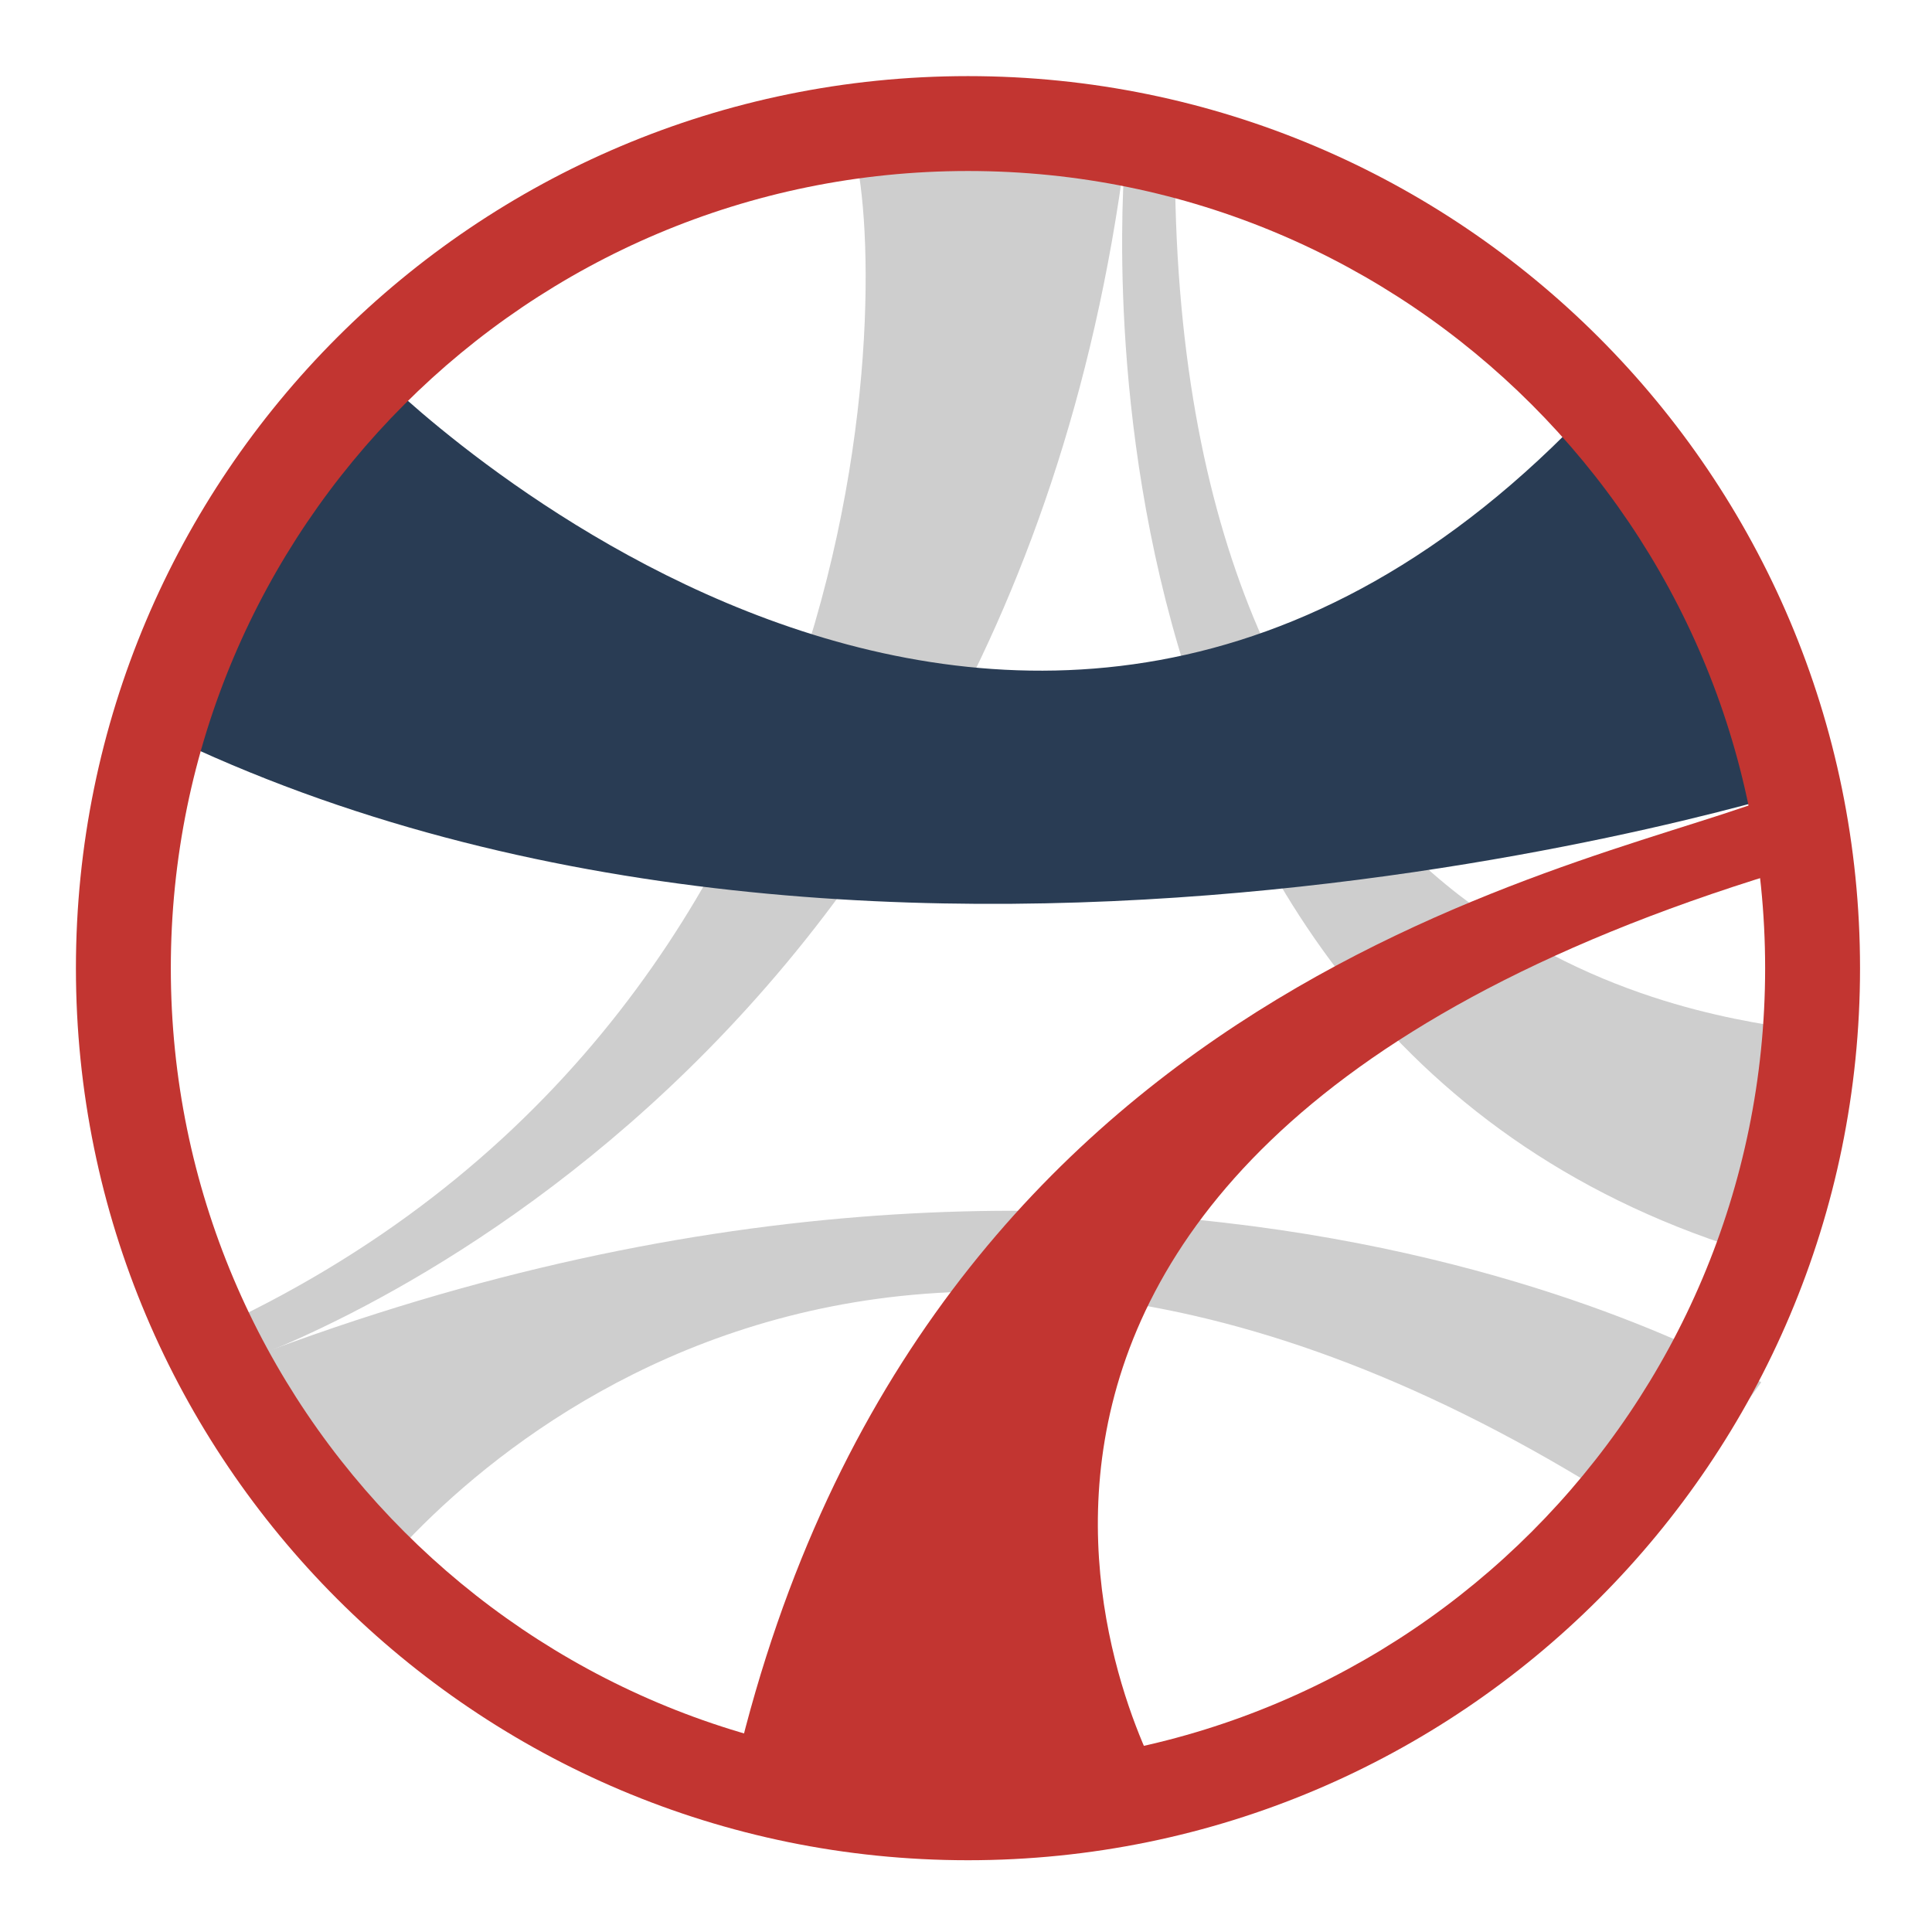
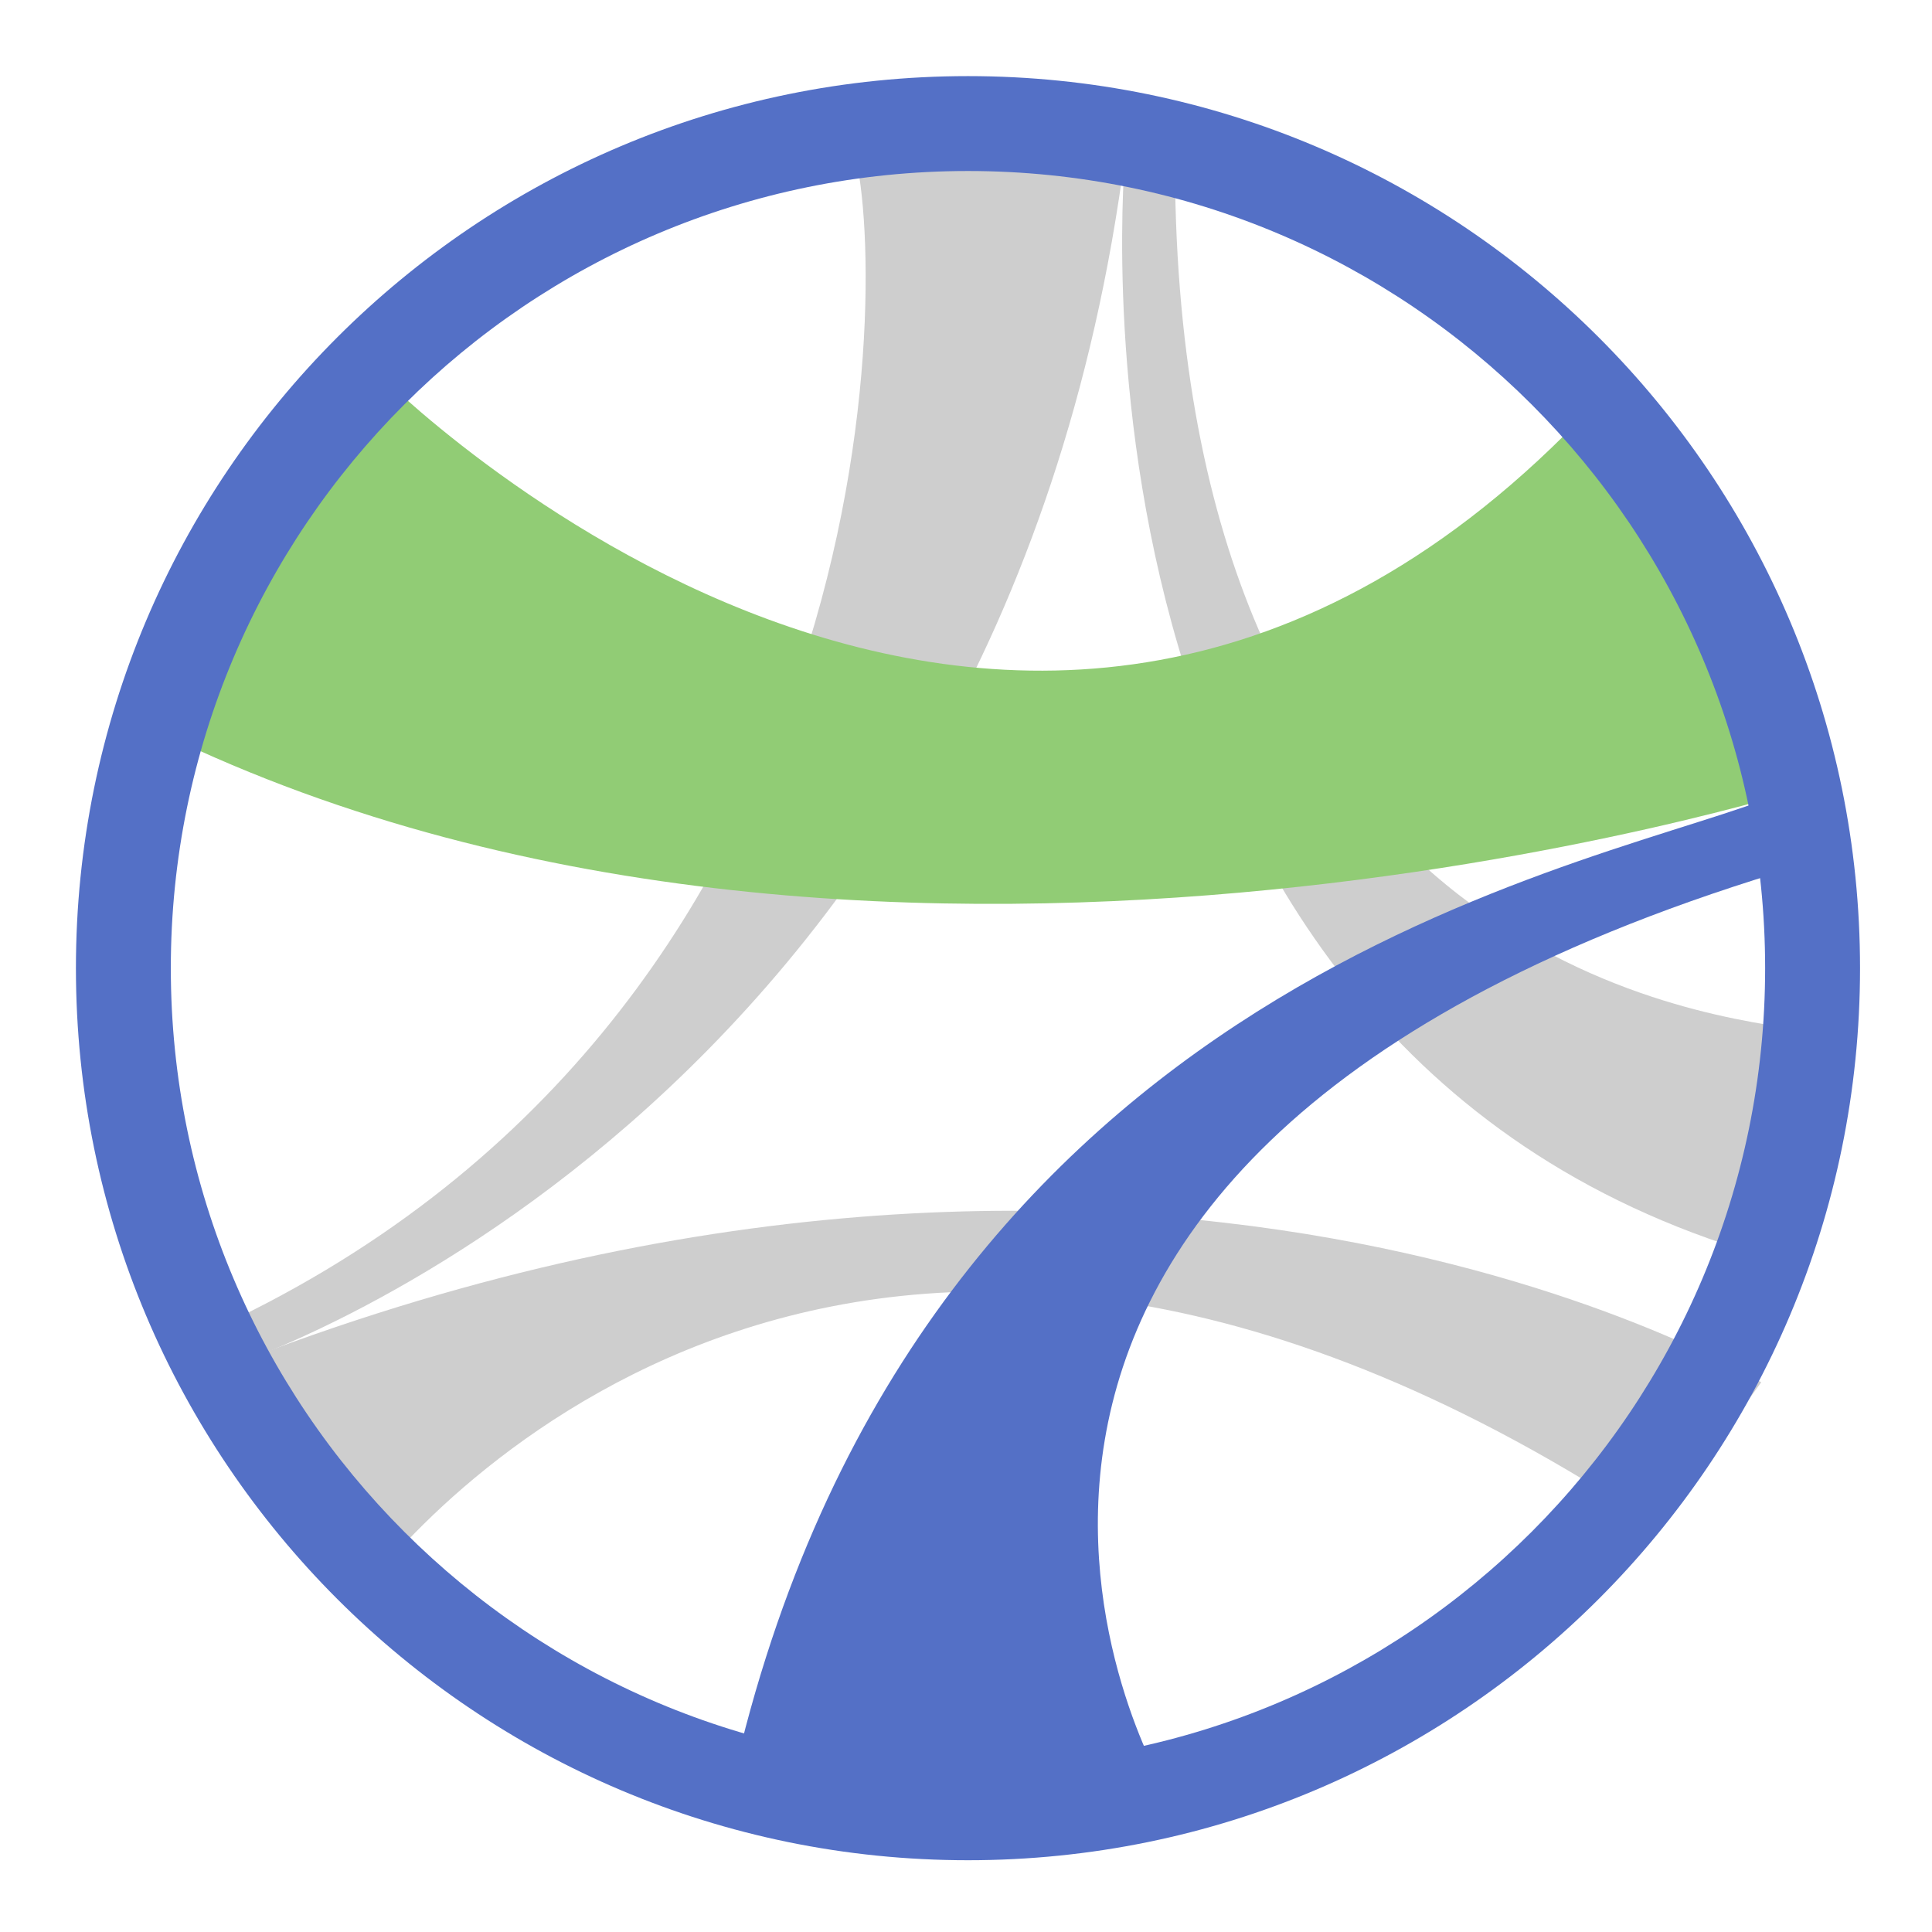
<svg xmlns="http://www.w3.org/2000/svg" version="1.1" id="图层_1" x="0px" y="0px" width="600px" height="600px" viewBox="0 0 600 600" enable-background="new 0 0 600 600" xml:space="preserve">
  <g>
    <rect x="23.578" y="23.637" fill="none" width="554.072" height="554.074" />
    <path fill="#CECECE" d="M264.896,45.414c11.297,37.633,12.554,271.958-201.27,368.619l7.201,10.439   c0,0,239.979-76.035,278.678-377.058L264.896,45.414z" />
    <path fill="#CECECE" d="M556.133,319.436c-32.068-5.235-190.016-25.131-191.254-267.339l-15.375-4.682   c0,0-26.969,276.369,196.541,342.249L556.133,319.436z" />
    <path fill="#CECECE" d="M112.257,495.096c23.572-31.438,161.11-181.745,402.288-21.125l32.422-44.694   c0,0-194.268-118.37-483.054-2.2L112.257,495.096z" />
-     <path fill="#C23531" d="M548.178,248.312c-61.641,23.082-268.389,59.557-322.087,311.053l134.916-5.237   c0,0-111.476-190.775,191.166-283.142L548.178,248.312z" />
-     <path fill="#293C54" d="M117.27,115.754c0,0,198.447,201.032,377.246,10.471c0,0,47.736,48.18,66.723,118.293   c0,0-296.607,94.559-521.249-22.013C39.99,222.505,70.773,143.26,117.27,115.754" />
-     <path fill="#C23531" d="M300.615,23.637c-153.001,0-277.037,124.029-277.037,277.037c0,152.993,124.035,277.038,277.037,277.038   c153,0,277.036-124.045,277.036-277.038C577.65,147.666,453.615,23.637,300.615,23.637z M300.615,548.238   c-136.721,0-247.566-110.854-247.566-247.565c0-136.724,110.845-247.566,247.566-247.566   c136.719,0,247.563,110.842,247.563,247.566C548.178,437.385,437.334,548.238,300.615,548.238z" />
+     <path fill="#5470c6" d="M548.178,248.312c-61.641,23.082-268.389,59.557-322.087,311.053l134.916-5.237   c0,0-111.476-190.775,191.166-283.142L548.178,248.312z" />
+     <path fill="#91cc75" d="M117.27,115.754c0,0,198.447,201.032,377.246,10.471c0,0,47.736,48.18,66.723,118.293   c0,0-296.607,94.559-521.249-22.013C39.99,222.505,70.773,143.26,117.27,115.754" />
+     <path fill="#5470c6" d="M300.615,23.637c-153.001,0-277.037,124.029-277.037,277.037c0,152.993,124.035,277.038,277.037,277.038   c153,0,277.036-124.045,277.036-277.038C577.65,147.666,453.615,23.637,300.615,23.637z M300.615,548.238   c-136.721,0-247.566-110.854-247.566-247.565c0-136.724,110.845-247.566,247.566-247.566   c136.719,0,247.563,110.842,247.563,247.566C548.178,437.385,437.334,548.238,300.615,548.238z" />
  </g>
</svg>
